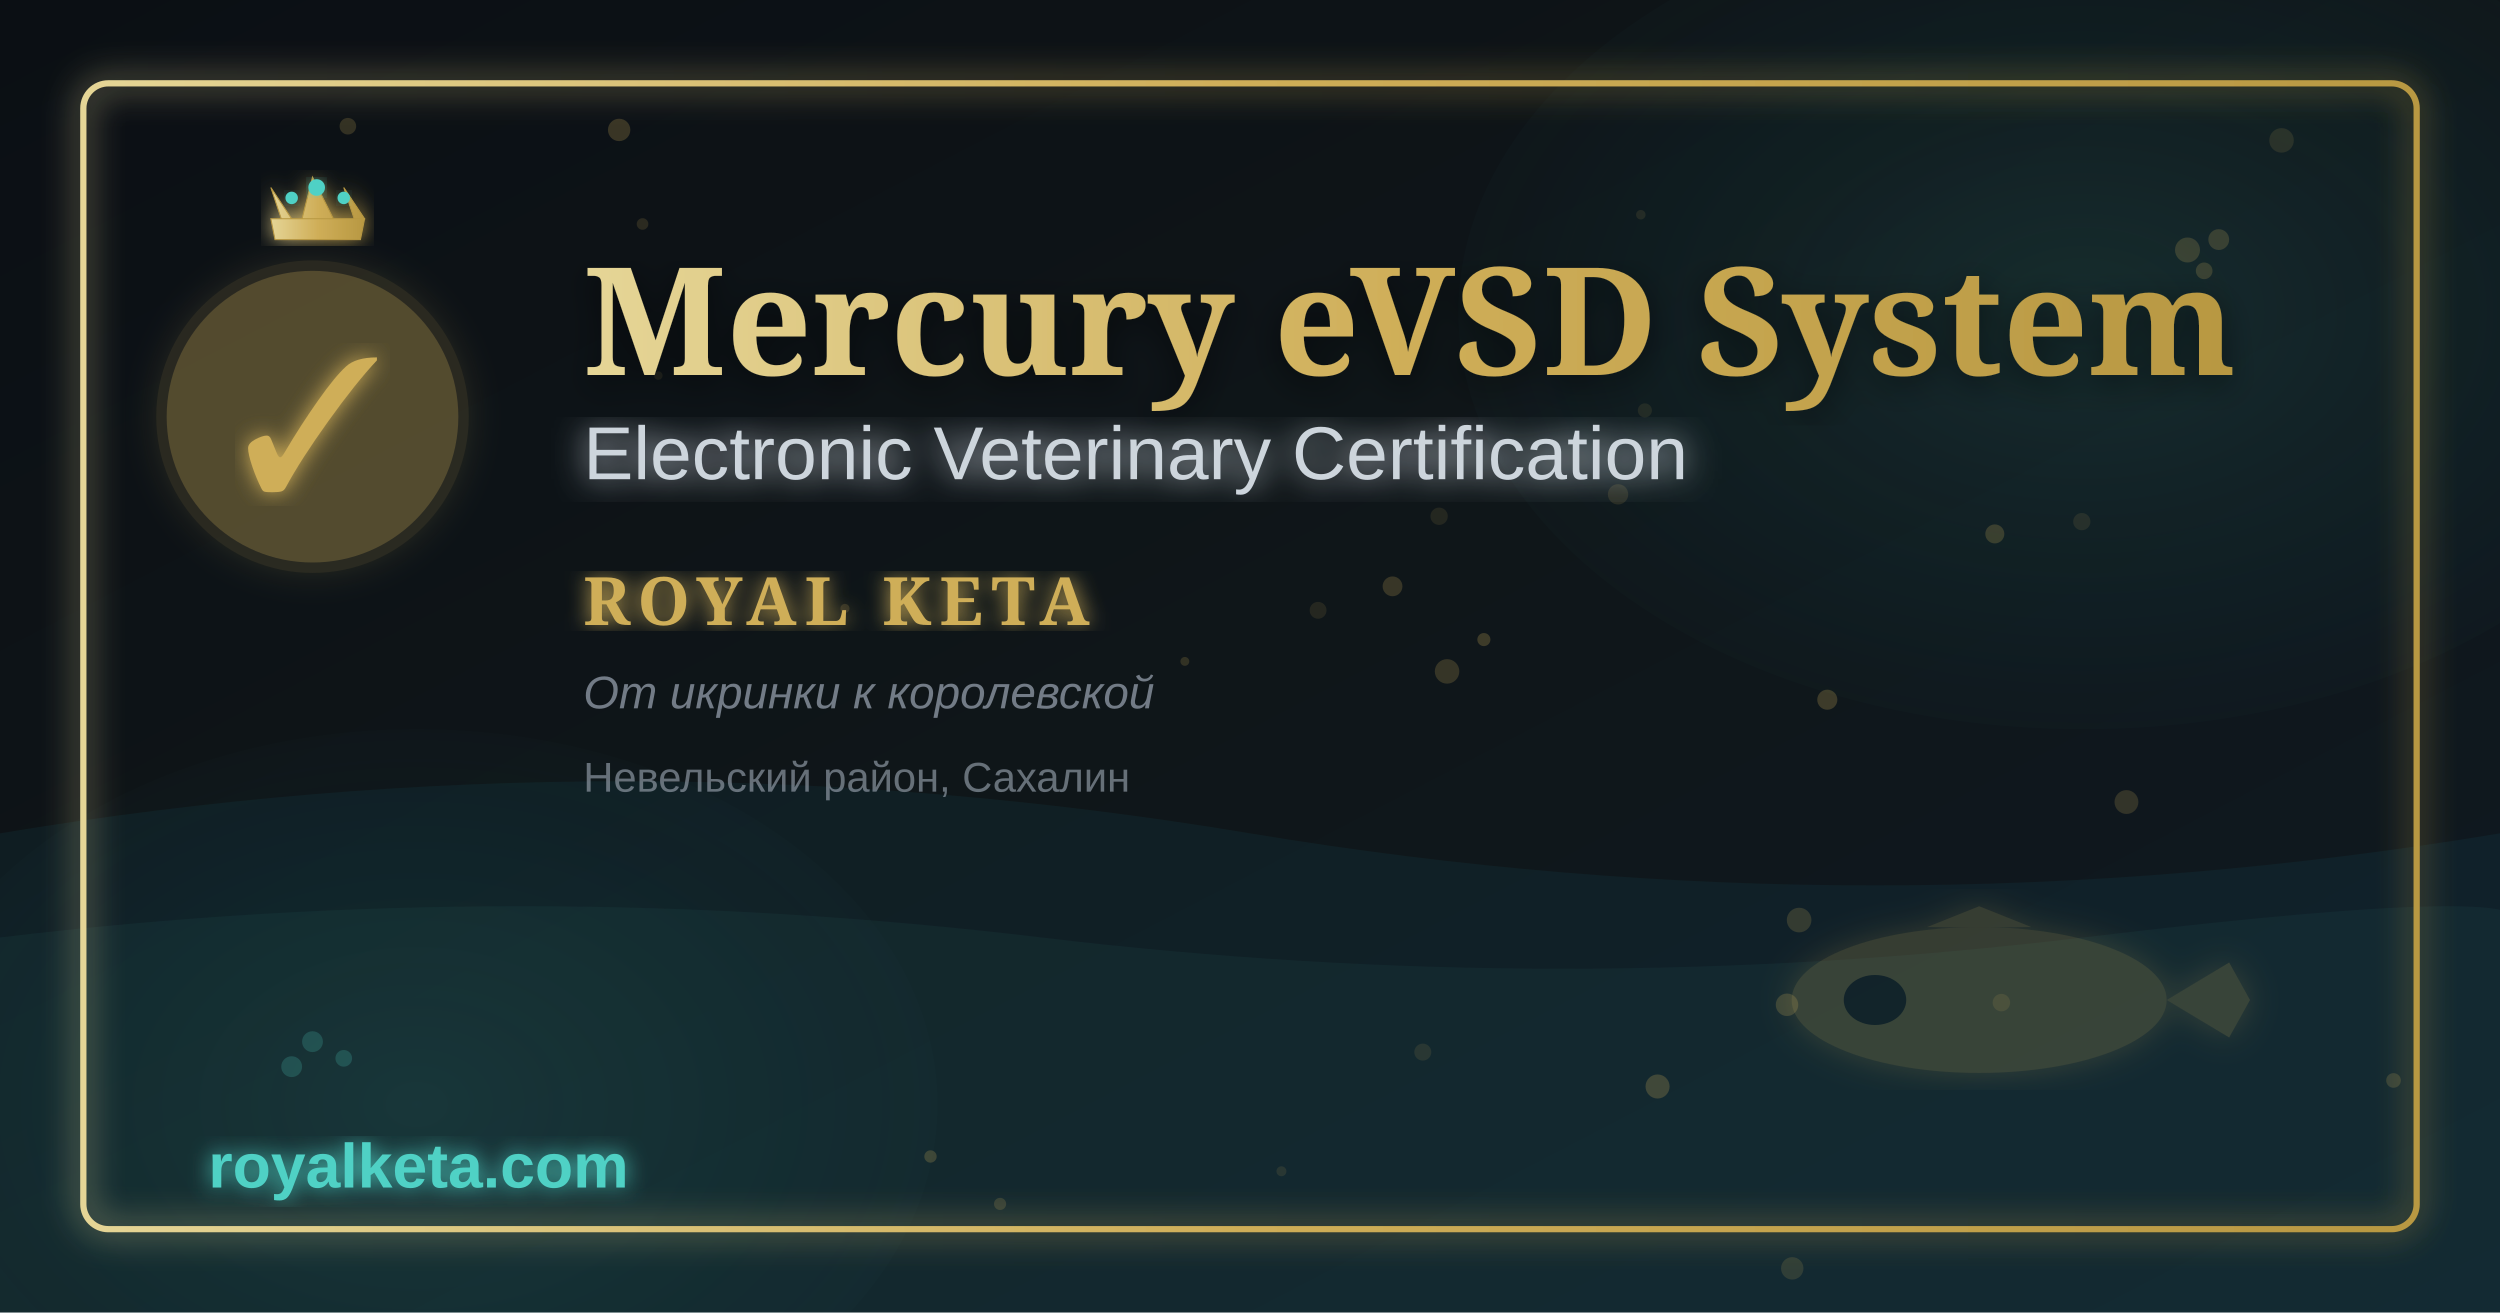
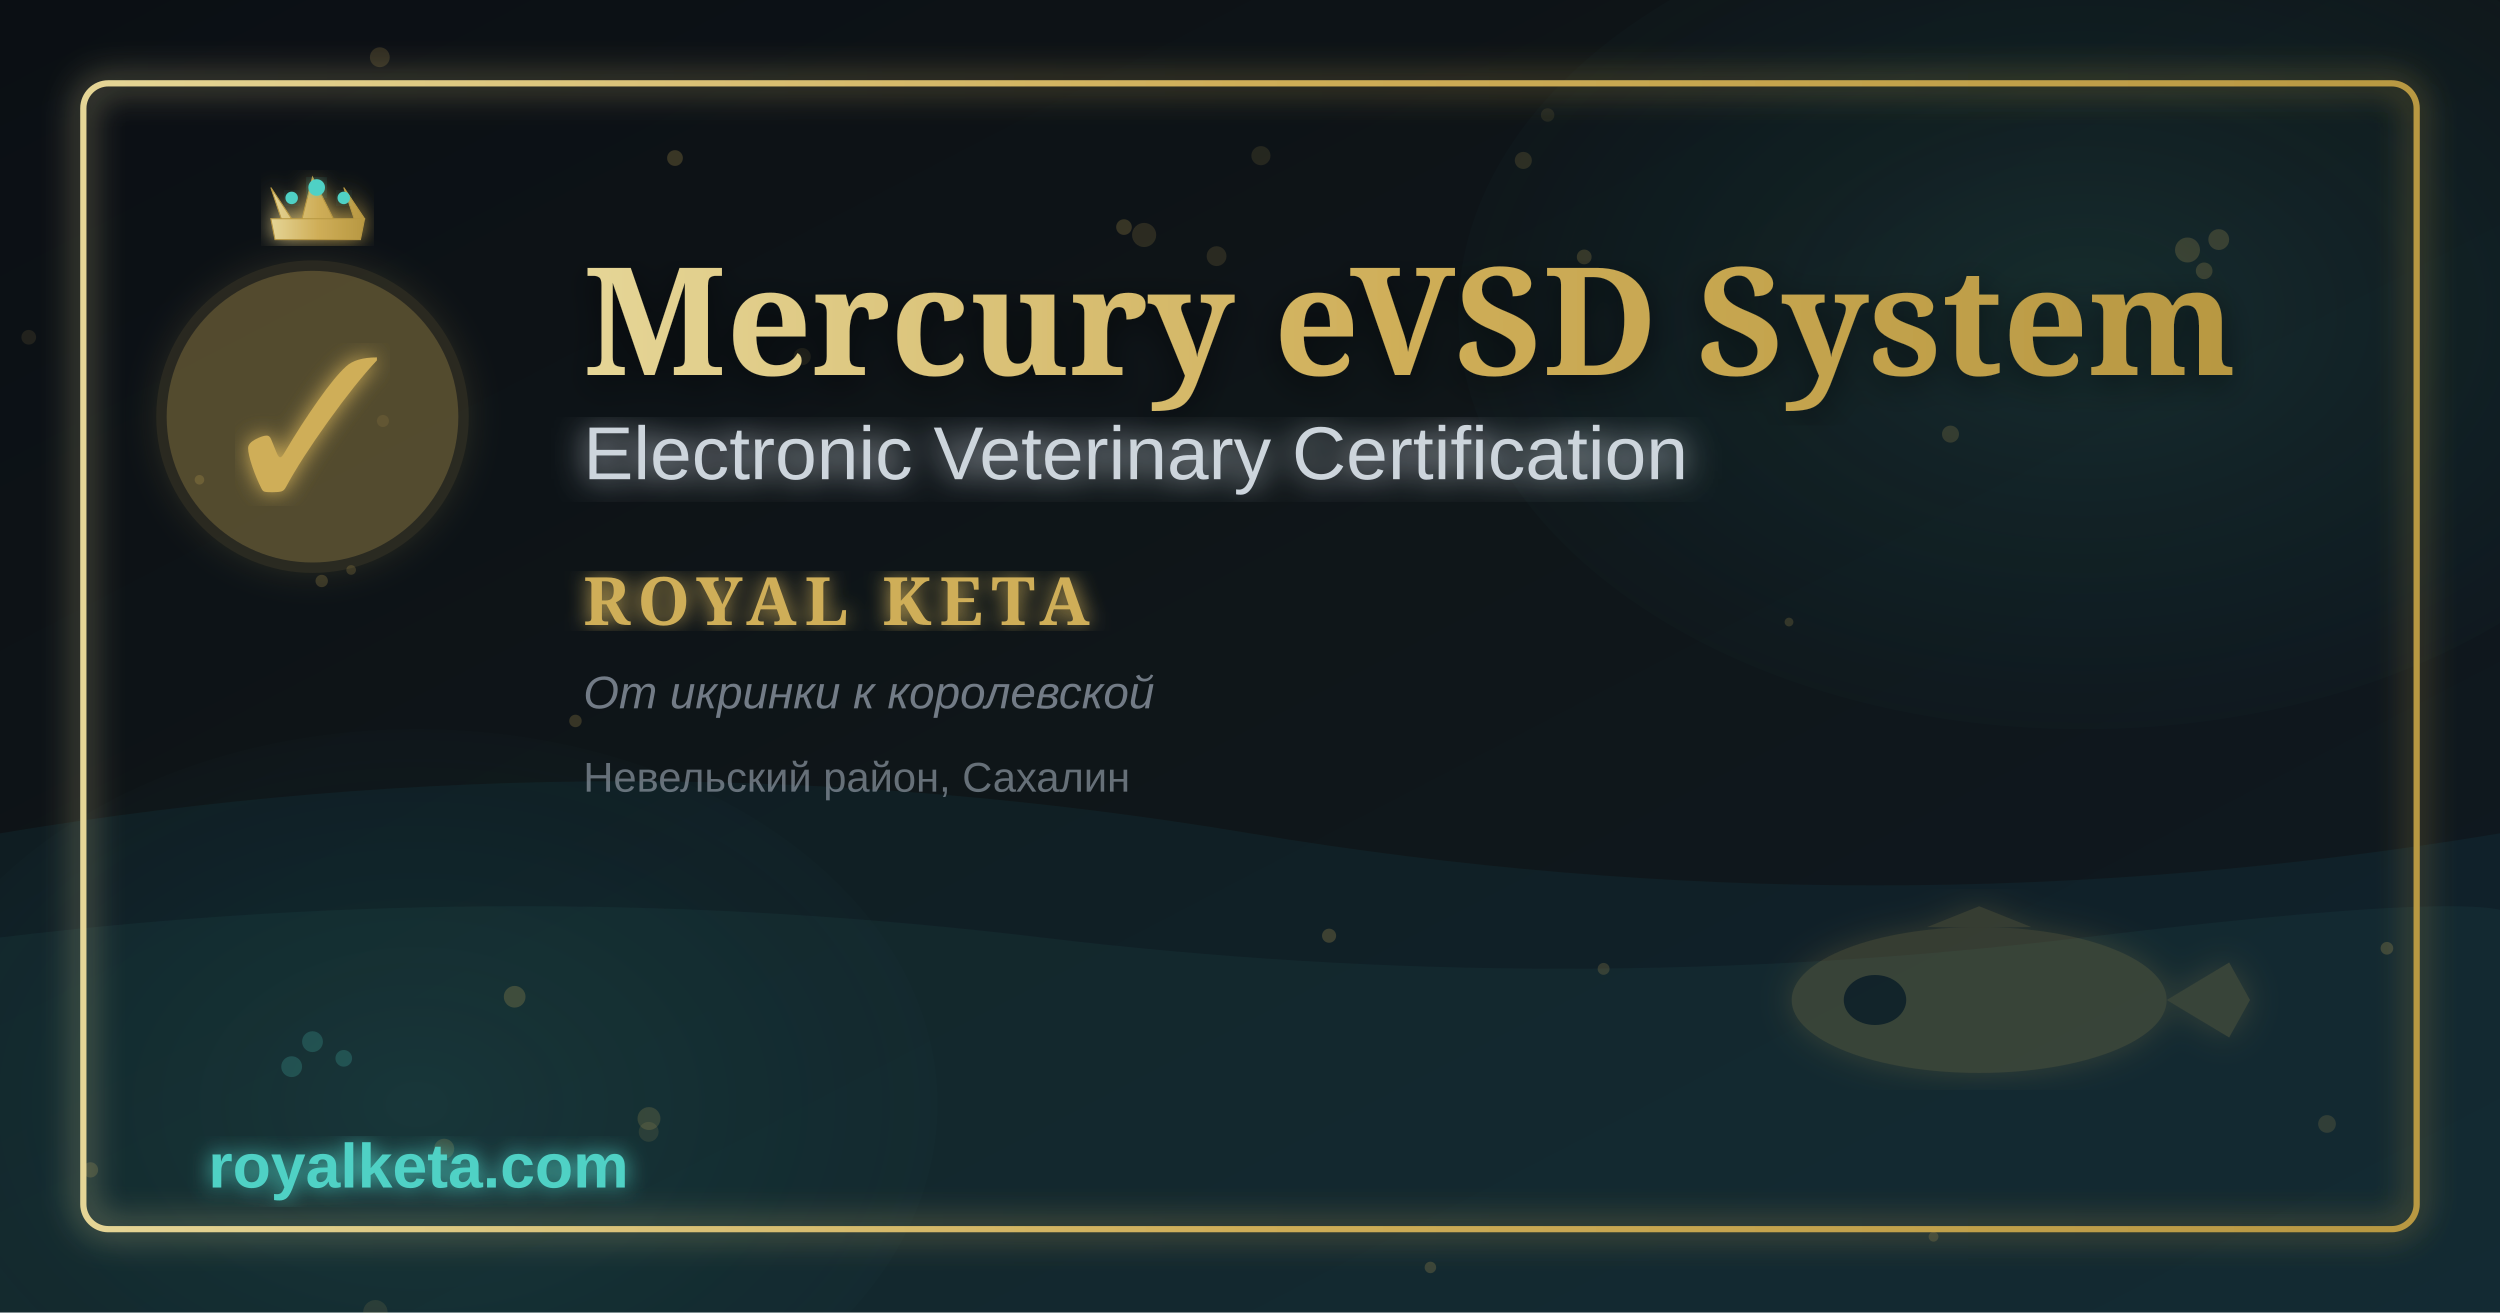
<svg xmlns="http://www.w3.org/2000/svg" width="1200" height="630">
  <defs>
    <linearGradient id="bgGradient" x1="0%" y1="0%" x2="100%" y2="100%">
      <stop offset="0%" style="stop-color:#0B0F14;stop-opacity:1" />
      <stop offset="50%" style="stop-color:#0F1619;stop-opacity:1" />
      <stop offset="100%" style="stop-color:#0F1922;stop-opacity:1" />
    </linearGradient>
    <linearGradient id="goldGradient" x1="0%" y1="0%" x2="100%" y2="0%">
      <stop offset="0%" style="stop-color:#E5D596;stop-opacity:1" />
      <stop offset="50%" style="stop-color:#CFAE58;stop-opacity:1" />
      <stop offset="100%" style="stop-color:#B89842;stop-opacity:1" />
    </linearGradient>
    <radialGradient id="oceanGradient" cx="50%" cy="50%" r="50%">
      <stop offset="0%" style="stop-color:#4FD1C5;stop-opacity:0.3" />
      <stop offset="100%" style="stop-color:#1E90A0;stop-opacity:0.05" />
    </radialGradient>
    <filter id="glow">
      <feGaussianBlur stdDeviation="5" result="coloredBlur" />
      <feMerge>
        <feMergeNode in="coloredBlur" />
        <feMergeNode in="SourceGraphic" />
      </feMerge>
    </filter>
    <filter id="softGlow">
      <feGaussianBlur stdDeviation="8" result="coloredBlur" />
      <feMerge>
        <feMergeNode in="coloredBlur" />
        <feMergeNode in="SourceGraphic" />
      </feMerge>
    </filter>
    <filter id="shadow">
      <feDropShadow dx="0" dy="4" stdDeviation="8" flood-color="#000000" flood-opacity="0.5" />
    </filter>
  </defs>
  <rect width="1200" height="630" fill="url(#bgGradient)" />
  <ellipse cx="1000" cy="150" rx="300" ry="200" fill="url(#oceanGradient)" opacity="0.4" />
  <ellipse cx="200" cy="530" rx="250" ry="180" fill="url(#oceanGradient)" opacity="0.3" />
  <path d="M 0 400 Q 300 350 600 400 T 1200 400 L 1200 630 L 0 630 Z" fill="#1E90A0" opacity="0.08" />
  <path d="M 0 450 Q 250 420 500 450 T 1000 450 T 1200 450 L 1200 630 L 0 630 Z" fill="#4FD1C5" opacity="0.05" />
-   <circle cx="860.279" cy="608.813" r="5.376" fill="#CFAE58" opacity="0.159" />
-   <circle cx="308.424" cy="107.514" r="2.787" fill="#CFAE58" opacity="0.156" />
-   <circle cx="1148.89" cy="518.619" r="3.523" fill="#CFAE58" opacity="0.189" />
-   <circle cx="166.979" cy="60.585" r="3.984" fill="#CFAE58" opacity="0.202" />
-   <circle cx="863.574" cy="441.632" r="5.913" fill="#CFAE58" opacity="0.189" />
-   <circle cx="712.263" cy="306.996" r="3.14" fill="#CFAE58" opacity="0.245" />
-   <circle cx="1095.141" cy="67.381" r="5.891" fill="#CFAE58" opacity="0.128" />
-   <circle cx="446.635" cy="555.109" r="2.969" fill="#CFAE58" opacity="0.226" />
-   <circle cx="694.594" cy="322.271" r="5.88" fill="#CFAE58" opacity="0.207" />
-   <circle cx="960.669" cy="481.252" r="4.198" fill="#CFAE58" opacity="0.124" />
-   <circle cx="690.771" cy="247.804" r="4.165" fill="#CFAE58" opacity="0.112" />
-   <circle cx="752.426" cy="165.545" r="2.358" fill="#CFAE58" opacity="0.211" />
-   <circle cx="789.542" cy="196.997" r="3.382" fill="#CFAE58" opacity="0.104" />
-   <circle cx="957.511" cy="256.28" r="4.565" fill="#CFAE58" opacity="0.215" />
-   <circle cx="315.991" cy="180.277" r="2.044" fill="#CFAE58" opacity="0.102" />
-   <circle cx="795.632" cy="521.52" r="5.775" fill="#CFAE58" opacity="0.239" />
-   <circle cx="668.415" cy="281.444" r="4.752" fill="#CFAE58" opacity="0.214" />
-   <circle cx="615.088" cy="562.21" r="2.382" fill="#CFAE58" opacity="0.121" />
-   <circle cx="877.105" cy="335.86" r="4.822" fill="#CFAE58" opacity="0.24" />
-   <circle cx="480.036" cy="577.875" r="2.912" fill="#CFAE58" opacity="0.183" />
-   <circle cx="405.58" cy="292.05" r="2.186" fill="#CFAE58" opacity="0.17" />
-   <circle cx="568.723" cy="317.469" r="2.127" fill="#CFAE58" opacity="0.186" />
-   <circle cx="632.679" cy="292.954" r="4.039" fill="#CFAE58" opacity="0.121" />
-   <circle cx="1020.696" cy="384.982" r="5.727" fill="#CFAE58" opacity="0.188" />
-   <circle cx="776.664" cy="237.278" r="4.883" fill="#CFAE58" opacity="0.138" />
-   <circle cx="999.266" cy="250.374" r="4.145" fill="#CFAE58" opacity="0.112" />
-   <circle cx="682.939" cy="505.011" r="4.083" fill="#CFAE58" opacity="0.114" />
-   <circle cx="857.766" cy="482.302" r="5.401" fill="#CFAE58" opacity="0.212" />
-   <circle cx="787.59" cy="103.066" r="2.28" fill="#CFAE58" opacity="0.113" />
-   <circle cx="297.189" cy="62.363" r="5.372" fill="#CFAE58" opacity="0.234" />
+   <circle cx="385.061" cy="171.152" r="4.117" fill="#CFAE58" opacity="0.115" />
+   <circle cx="769.731" cy="465.056" r="2.853" fill="#CFAE58" opacity="0.192" />
+   <circle cx="247.038" cy="478.444" r="5.209" fill="#CFAE58" opacity="0.225" />
+   <circle cx="323.995" cy="75.865" r="3.789" fill="#CFAE58" opacity="0.229" />
+   <circle cx="760.424" cy="123.329" r="3.548" fill="#CFAE58" opacity="0.207" />
+   <circle cx="605.238" cy="74.719" r="4.588" fill="#CFAE58" opacity="0.125" />
+   <circle cx="858.721" cy="298.58" r="2.103" fill="#CFAE58" opacity="0.189" />
+   <circle cx="549.182" cy="112.789" r="5.796" fill="#CFAE58" opacity="0.158" />
+   <circle cx="1116.964" cy="539.5" r="4.251" fill="#CFAE58" opacity="0.161" />
+   <circle cx="731.196" cy="77.004" r="4.1" fill="#CFAE58" opacity="0.153" />
+   <circle cx="311.51" cy="536.903" r="5.509" fill="#CFAE58" opacity="0.176" />
+   <circle cx="180.178" cy="629.89" r="5.866" fill="#CFAE58" opacity="0.124" />
+   <circle cx="637.958" cy="449.143" r="3.385" fill="#CFAE58" opacity="0.236" />
+   <circle cx="583.952" cy="122.953" r="4.755" fill="#CFAE58" opacity="0.146" />
+   <circle cx="95.738" cy="230.296" r="2.295" fill="#CFAE58" opacity="0.21" />
+   <circle cx="13.799" cy="161.888" r="3.531" fill="#CFAE58" opacity="0.11" />
+   <circle cx="742.857" cy="55.201" r="3.228" fill="#CFAE58" opacity="0.108" />
+   <circle cx="276.222" cy="346.052" r="2.999" fill="#CFAE58" opacity="0.212" />
+   <circle cx="928.099" cy="593.633" r="2.347" fill="#CFAE58" opacity="0.195" />
+   <circle cx="686.594" cy="608.366" r="2.76" fill="#CFAE58" opacity="0.212" />
+   <circle cx="183.805" cy="202.067" r="2.903" fill="#CFAE58" opacity="0.11" />
+   <circle cx="154.422" cy="278.867" r="2.971" fill="#CFAE58" opacity="0.211" />
+   <circle cx="311.36" cy="543.293" r="4.761" fill="#CFAE58" opacity="0.122" />
+   <circle cx="43.421" cy="561.539" r="3.672" fill="#CFAE58" opacity="0.185" />
+   <circle cx="1145.722" cy="455.173" r="3.043" fill="#CFAE58" opacity="0.223" />
+   <circle cx="539.514" cy="109" r="3.756" fill="#CFAE58" opacity="0.22" />
+   <circle cx="213.197" cy="551.417" r="4.835" fill="#CFAE58" opacity="0.188" />
+   <circle cx="168.551" cy="273.574" r="2.319" fill="#CFAE58" opacity="0.196" />
+   <circle cx="936.244" cy="208.378" r="4.092" fill="#CFAE58" opacity="0.178" />
+   <circle cx="182.31" cy="27.472" r="4.765" fill="#CFAE58" opacity="0.176" />
  <rect x="40" y="40" width="1120" height="550" fill="none" stroke="url(#goldGradient)" stroke-width="3" rx="12" filter="url(#softGlow)" />
  <circle cx="150" cy="200" r="75" fill="#CFAE58" opacity="0.15" filter="url(#softGlow)" />
  <circle cx="150" cy="200" r="70" fill="#CFAE58" opacity="0.25" />
  <text x="150" y="235" font-size="90" text-anchor="middle" fill="#CFAE58" filter="url(#glow)">✓</text>
  <g transform="translate(100, 70)">
    <path d="M 30 20 L 40 35 L 35 35 Z M 50 15 L 60 35 L 45 35 Z M 65 20 L 75 35 L 70 35 Z M 30 35 L 75 35 L 73 45 L 32 45 Z" fill="url(#goldGradient)" filter="url(#glow)" stroke="#B89842" stroke-width="0.5" />
    <circle cx="40" cy="25" r="3" fill="#4FD1C5" filter="url(#glow)" />
    <circle cx="52" cy="20" r="4" fill="#4FD1C5" filter="url(#glow)" />
    <circle cx="65" cy="25" r="3" fill="#4FD1C5" filter="url(#glow)" />
  </g>
  <text x="280" y="180" font-family="Georgia, serif" font-size="72" font-weight="bold" fill="url(#goldGradient)" filter="url(#shadow)">Mercury eVSD System</text>
  <text x="280" y="230" font-family="Arial, sans-serif" font-size="36" fill="#D6DEE6" opacity="0.95" filter="url(#softGlow)">Electronic Veterinary Certification</text>
  <text x="280" y="300" font-family="Georgia, serif" font-size="32" font-weight="bold" fill="#CFAE58" letter-spacing="4" filter="url(#glow)">ROYAL KETA</text>
  <text x="280" y="340" font-family="Arial, sans-serif" font-size="22" font-style="italic" fill="#8B95A1" opacity="0.8">От икринки к королевской</text>
  <text x="280" y="380" font-family="Arial, sans-serif" font-size="20" fill="#8B95A1" opacity="0.7">Невельский район, Сахалин</text>
  <text x="100" y="570" font-family="Arial, sans-serif" font-size="30" font-weight="bold" fill="#4FD1C5" filter="url(#glow)">royalketa.com</text>
  <g transform="translate(950, 480)" opacity="0.2" filter="url(#softGlow)">
    <ellipse cx="0" cy="0" rx="90" ry="35" fill="#CFAE58" />
    <path d="M 90 0 L 120 -18 L 130 0 L 120 18 Z" fill="#CFAE58" />
    <path d="M -25 -35 L 0 -45 L 25 -35 Z" fill="#CFAE58" />
    <ellipse cx="-50" cy="0" rx="15" ry="12" fill="#0B0F14" />
  </g>
  <g opacity="0.2">
    <circle cx="1050" cy="120" r="6" fill="#CFAE58" />
    <circle cx="1065" cy="115" r="5" fill="#CFAE58" />
    <circle cx="1058" cy="130" r="4" fill="#CFAE58" />
    <circle cx="150" cy="500" r="5" fill="#4FD1C5" />
    <circle cx="165" cy="508" r="4" fill="#4FD1C5" />
    <circle cx="140" cy="512" r="5" fill="#4FD1C5" />
  </g>
</svg>
